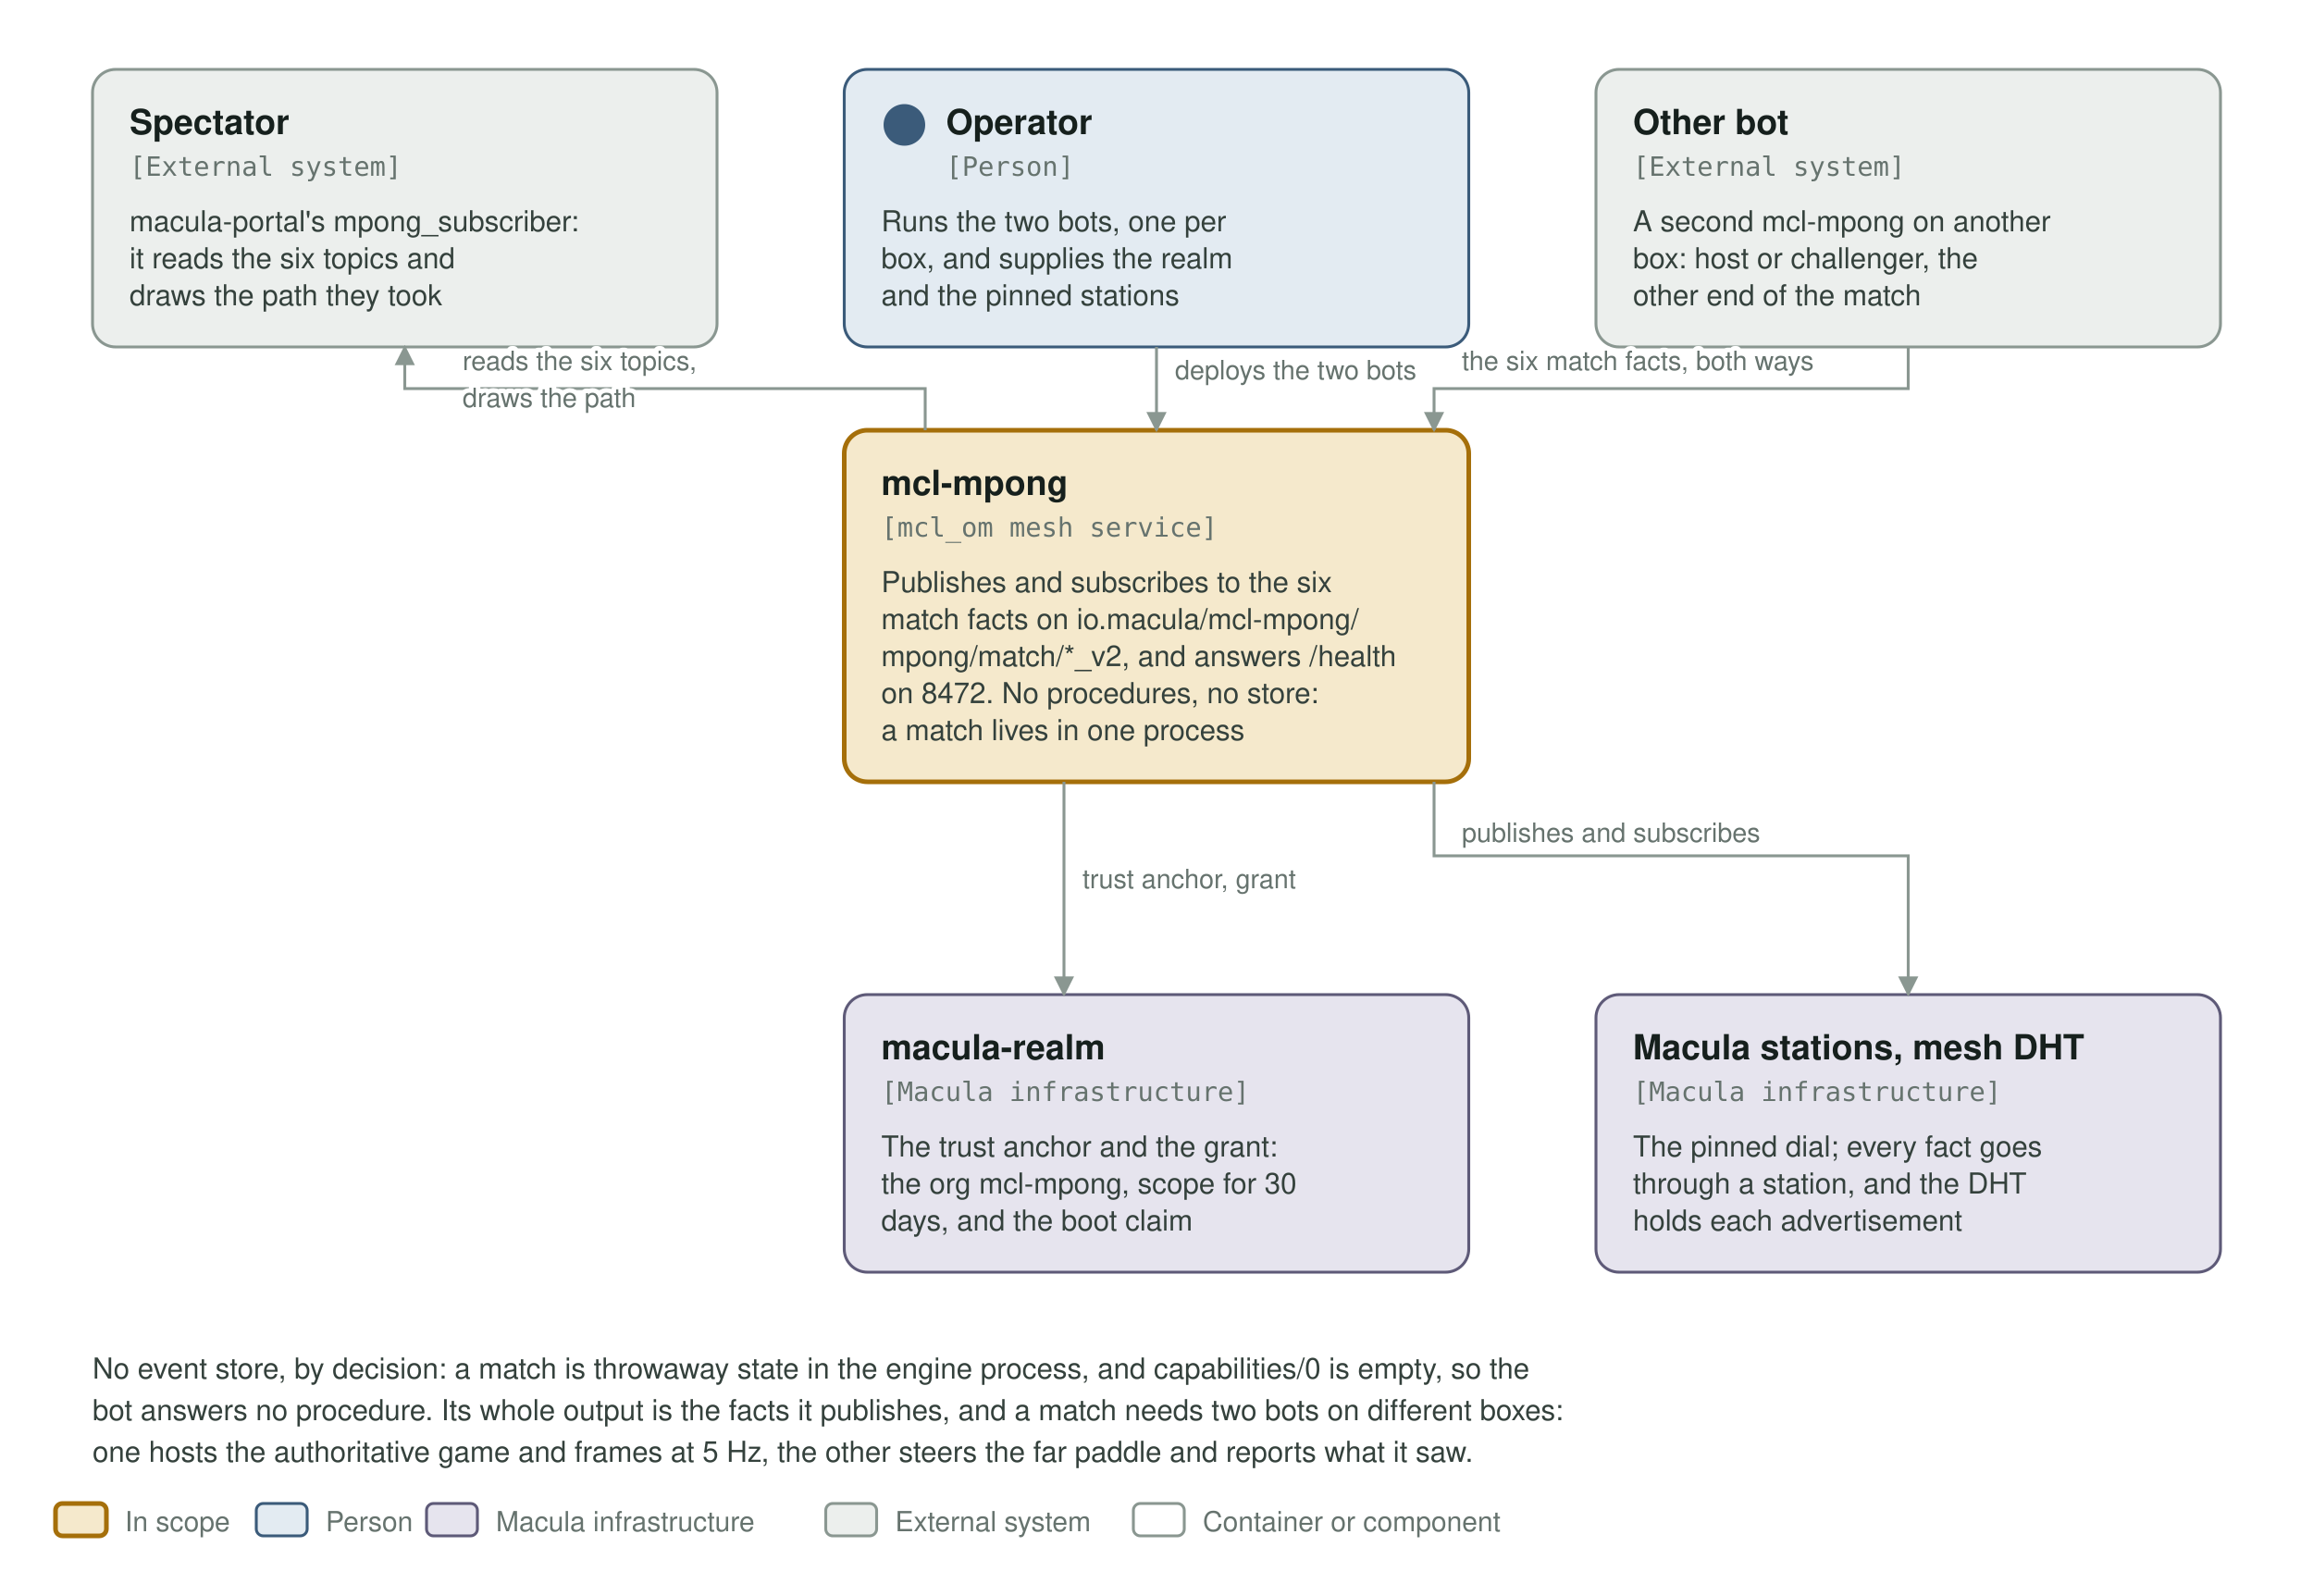
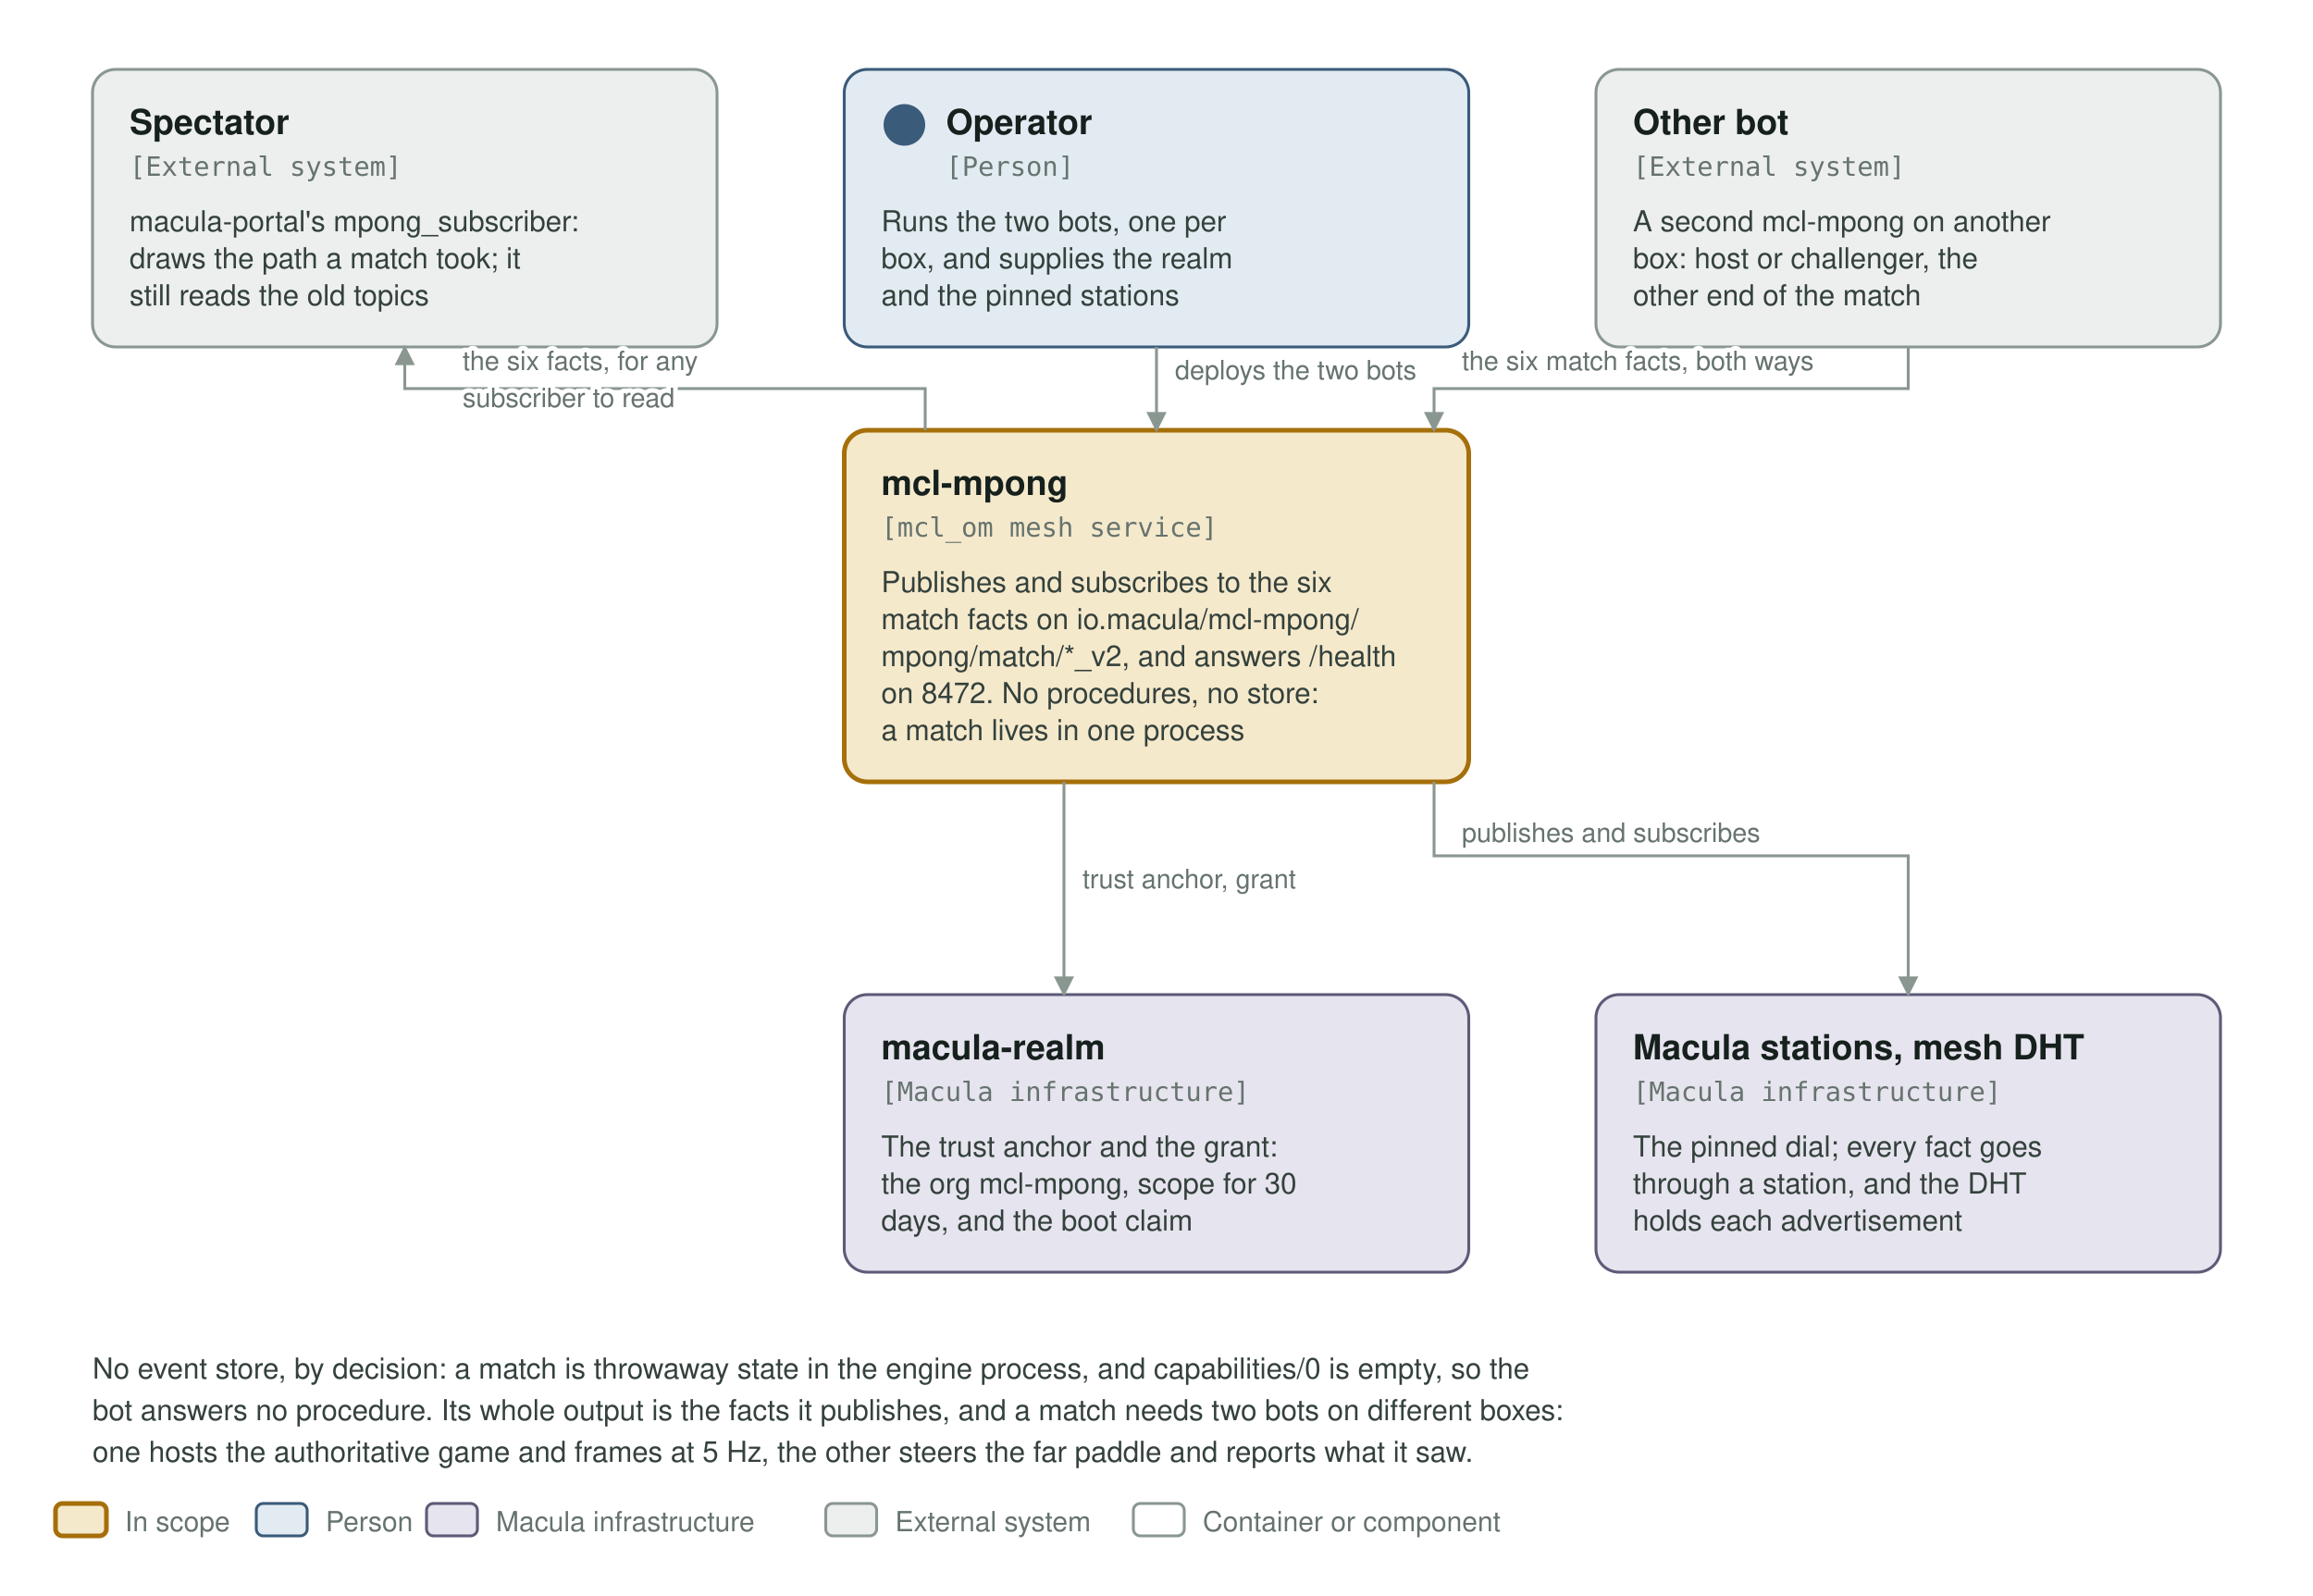
<svg xmlns="http://www.w3.org/2000/svg" viewBox="0 0 1000 690" role="img" aria-label="mcl-mpong system context">
  <style>
.t-name { font-family: "Atkinson Hyperlegible", "Segoe UI", system-ui, -apple-system, Helvetica, Arial, sans-serif; font-size: 15px; font-weight: 700; }
.t-desc { font-family: "Atkinson Hyperlegible", "Segoe UI", system-ui, -apple-system, Helvetica, Arial, sans-serif; font-size: 12.5px; }
.t-rel { font-family: "Atkinson Hyperlegible", "Segoe UI", system-ui, -apple-system, Helvetica, Arial, sans-serif; font-size: 11.5px; paint-order: stroke; stroke-width: 4px; stroke-linejoin: round; }
.t-code { font-family: "JetBrains Mono", ui-monospace, Menlo, Consolas, monospace; font-size: 13px; font-weight: 600; }
.t-type { font-family: "JetBrains Mono", ui-monospace, Menlo, Consolas, monospace; font-size: 11.5px; }
.t-bound { font-family: "JetBrains Mono", ui-monospace, Menlo, Consolas, monospace; font-size: 12px; font-weight: 600; }
.t-leg { font-family: "Atkinson Hyperlegible", "Segoe UI", system-ui, -apple-system, Helvetica, Arial, sans-serif; font-size: 12px; }
.edge { fill: none; stroke-width: 1.25; }
.edge-later { fill: none; stroke-width: 1.25; stroke-dasharray: 5 4; }
.bg { fill: #FFFFFF; }
.b-sys { fill: #F5E9CC; stroke: #A56F0A; stroke-width: 2; }
.b-per { fill: #E3EBF2; stroke: #3B5B7A; stroke-width: 1.25; }
.b-mac { fill: #E6E4EE; stroke: #5E5A78; stroke-width: 1.25; }
.b-ext { fill: #ECEFED; stroke: #8A9791; stroke-width: 1.25; }
.b-cmp { fill: #FFFFFF; stroke: #8A9791; stroke-width: 1.25; }
.b-later { fill: none; stroke: #8A9791; stroke-width: 1.25; stroke-dasharray: 5 4; }
.bound { fill: none; stroke: #B3BDB8; stroke-width: 1; }
.head { fill: #3B5B7A; }
.t-name, .t-code { fill: #16201D; }
.t-type, .t-bound, .t-leg { fill: #66736E; }
.t-desc { fill: #34413C; }
.t-rel { fill: #66736E; stroke: #FFFFFF; }
.edge, .edge-later { stroke: #8A9791; }
.arrowhead { fill: #8A9791; }
@media (prefers-color-scheme: dark) {
.bg { fill: #171F1C; }
.b-sys { fill: #3A2E13; stroke: #E3AA3C; }
.b-per { fill: #1D2A36; stroke: #8EB4D8; }
.b-mac { fill: #26243A; stroke: #A9A4C8; }
.b-ext { fill: #1C2421; stroke: #7D8B85; }
.b-cmp { fill: #171F1C; stroke: #7D8B85; }
.b-later { stroke: #7D8B85; }
.bound { stroke: #4A5752; }
.head { fill: #8EB4D8; }
.t-name, .t-code { fill: #E6ECE9; }
.t-type, .t-bound, .t-leg { fill: #93A09A; }
.t-desc { fill: #C3CDC8; }
.t-rel { fill: #93A09A; stroke: #171F1C; }
.edge, .edge-later { stroke: #7D8B85; }
.arrowhead { fill: #7D8B85; }
}
</style>
  <defs>
    <marker id="a" viewBox="0 0 10 10" refX="9" refY="5" markerWidth="7" markerHeight="7" orient="auto-start-reverse">
      <path class="arrowhead" d="M0 0L10 5L0 10z" />
    </marker>
  </defs>
  <rect class="bg" x="0" y="0" width="1000" height="690" />
  <rect class="b-ext" x="40" y="30" width="270" height="120" rx="10" />
  <text class="t-name" x="56" y="58">Spectator</text>
  <text class="t-type" x="56" y="76">[External system]</text>
  <text class="t-desc" x="56" y="100">macula-portal's mpong_subscriber:</text>
-   <text class="t-desc" x="56" y="116">it reads the six topics and</text>
-   <text class="t-desc" x="56" y="132">draws the path they took</text>
+   <text class="t-desc" x="56" y="116">draws the path a match took; it</text>
+   <text class="t-desc" x="56" y="132">still reads the old topics</text>
  <rect class="b-per" x="365" y="30" width="270" height="120" rx="10" />
  <circle class="head" cx="391" cy="54" r="9" />
  <text class="t-name" x="409" y="58">Operator</text>
  <text class="t-type" x="409" y="76">[Person]</text>
  <text class="t-desc" x="381" y="100">Runs the two bots, one per</text>
  <text class="t-desc" x="381" y="116">box, and supplies the realm</text>
  <text class="t-desc" x="381" y="132">and the pinned stations</text>
  <rect class="b-ext" x="690" y="30" width="270" height="120" rx="10" />
  <text class="t-name" x="706" y="58">Other bot</text>
  <text class="t-type" x="706" y="76">[External system]</text>
  <text class="t-desc" x="706" y="100">A second mcl-mpong on another</text>
  <text class="t-desc" x="706" y="116">box: host or challenger, the</text>
  <text class="t-desc" x="706" y="132">other end of the match</text>
  <rect class="b-sys" x="365" y="186" width="270" height="152" rx="10" />
  <text class="t-name" x="381" y="214">mcl-mpong</text>
  <text class="t-type" x="381" y="232">[mcl_om mesh service]</text>
  <text class="t-desc" x="381" y="256">Publishes and subscribes to the six</text>
  <text class="t-desc" x="381" y="272">match facts on io.macula/mcl-mpong/</text>
  <text class="t-desc" x="381" y="288">mpong/match/*_v2, and answers /health</text>
  <text class="t-desc" x="381" y="304">on 8472. No procedures, no store:</text>
  <text class="t-desc" x="381" y="320">a match lives in one process</text>
  <rect class="b-mac" x="365" y="430" width="270" height="120" rx="10" />
  <text class="t-name" x="381" y="458">macula-realm</text>
  <text class="t-type" x="381" y="476">[Macula infrastructure]</text>
  <text class="t-desc" x="381" y="500">The trust anchor and the grant:</text>
  <text class="t-desc" x="381" y="516">the org mcl-mpong, scope for 30</text>
  <text class="t-desc" x="381" y="532">days, and the boot claim</text>
  <rect class="b-mac" x="690" y="430" width="270" height="120" rx="10" />
  <text class="t-name" x="706" y="458">Macula stations, mesh DHT</text>
  <text class="t-type" x="706" y="476">[Macula infrastructure]</text>
  <text class="t-desc" x="706" y="500">The pinned dial; every fact goes</text>
  <text class="t-desc" x="706" y="516">through a station, and the DHT</text>
  <text class="t-desc" x="706" y="532">holds each advertisement</text>
  <path class="edge" d="M400 186V168H175V150" marker-end="url(#a)" />
-   <text class="t-rel" x="200" y="160">reads the six topics,</text>
-   <text class="t-rel" x="200" y="176">draws the path</text>
+   <text class="t-rel" x="200" y="160">the six facts, for any</text>
+   <text class="t-rel" x="200" y="176">subscriber to read</text>
  <path class="edge" d="M500 150V186" marker-end="url(#a)" />
  <text class="t-rel" x="508" y="164">deploys the two bots</text>
  <path class="edge" d="M825 150V168H620V186" marker-end="url(#a)" />
  <text class="t-rel" x="632" y="160">the six match facts, both ways</text>
  <path class="edge" d="M460 338V430" marker-end="url(#a)" />
  <text class="t-rel" x="468" y="384">trust anchor, grant</text>
  <path class="edge" d="M620 338V370H825V430" marker-end="url(#a)" />
  <text class="t-rel" x="632" y="364">publishes and subscribes</text>
  <text class="t-desc" x="40" y="596">No event store, by decision: a match is throwaway state in the engine process, and capabilities/0 is empty, so the</text>
  <text class="t-desc" x="40" y="614">bot answers no procedure. Its whole output is the facts it publishes, and a match needs two bots on different boxes:</text>
  <text class="t-desc" x="40" y="632">one hosts the authoritative game and frames at 5 Hz, the other steers the far paddle and reports what it saw.</text>
  <rect class="b-sys" x="24" y="650" width="22" height="14" rx="3" />
  <text class="t-leg" x="54" y="662">In scope</text>
  <rect class="b-per" x="110.8" y="650" width="22" height="14" rx="3" />
  <text class="t-leg" x="140.8" y="662">Person</text>
  <rect class="b-mac" x="184.4" y="650" width="22" height="14" rx="3" />
  <text class="t-leg" x="214.4" y="662">Macula infrastructure</text>
  <rect class="b-ext" x="357.0" y="650" width="22" height="14" rx="3" />
  <text class="t-leg" x="387.0" y="662">External system</text>
  <rect class="b-cmp" x="490.0" y="650" width="22" height="14" rx="3" />
  <text class="t-leg" x="520.0" y="662">Container or component</text>
</svg>
